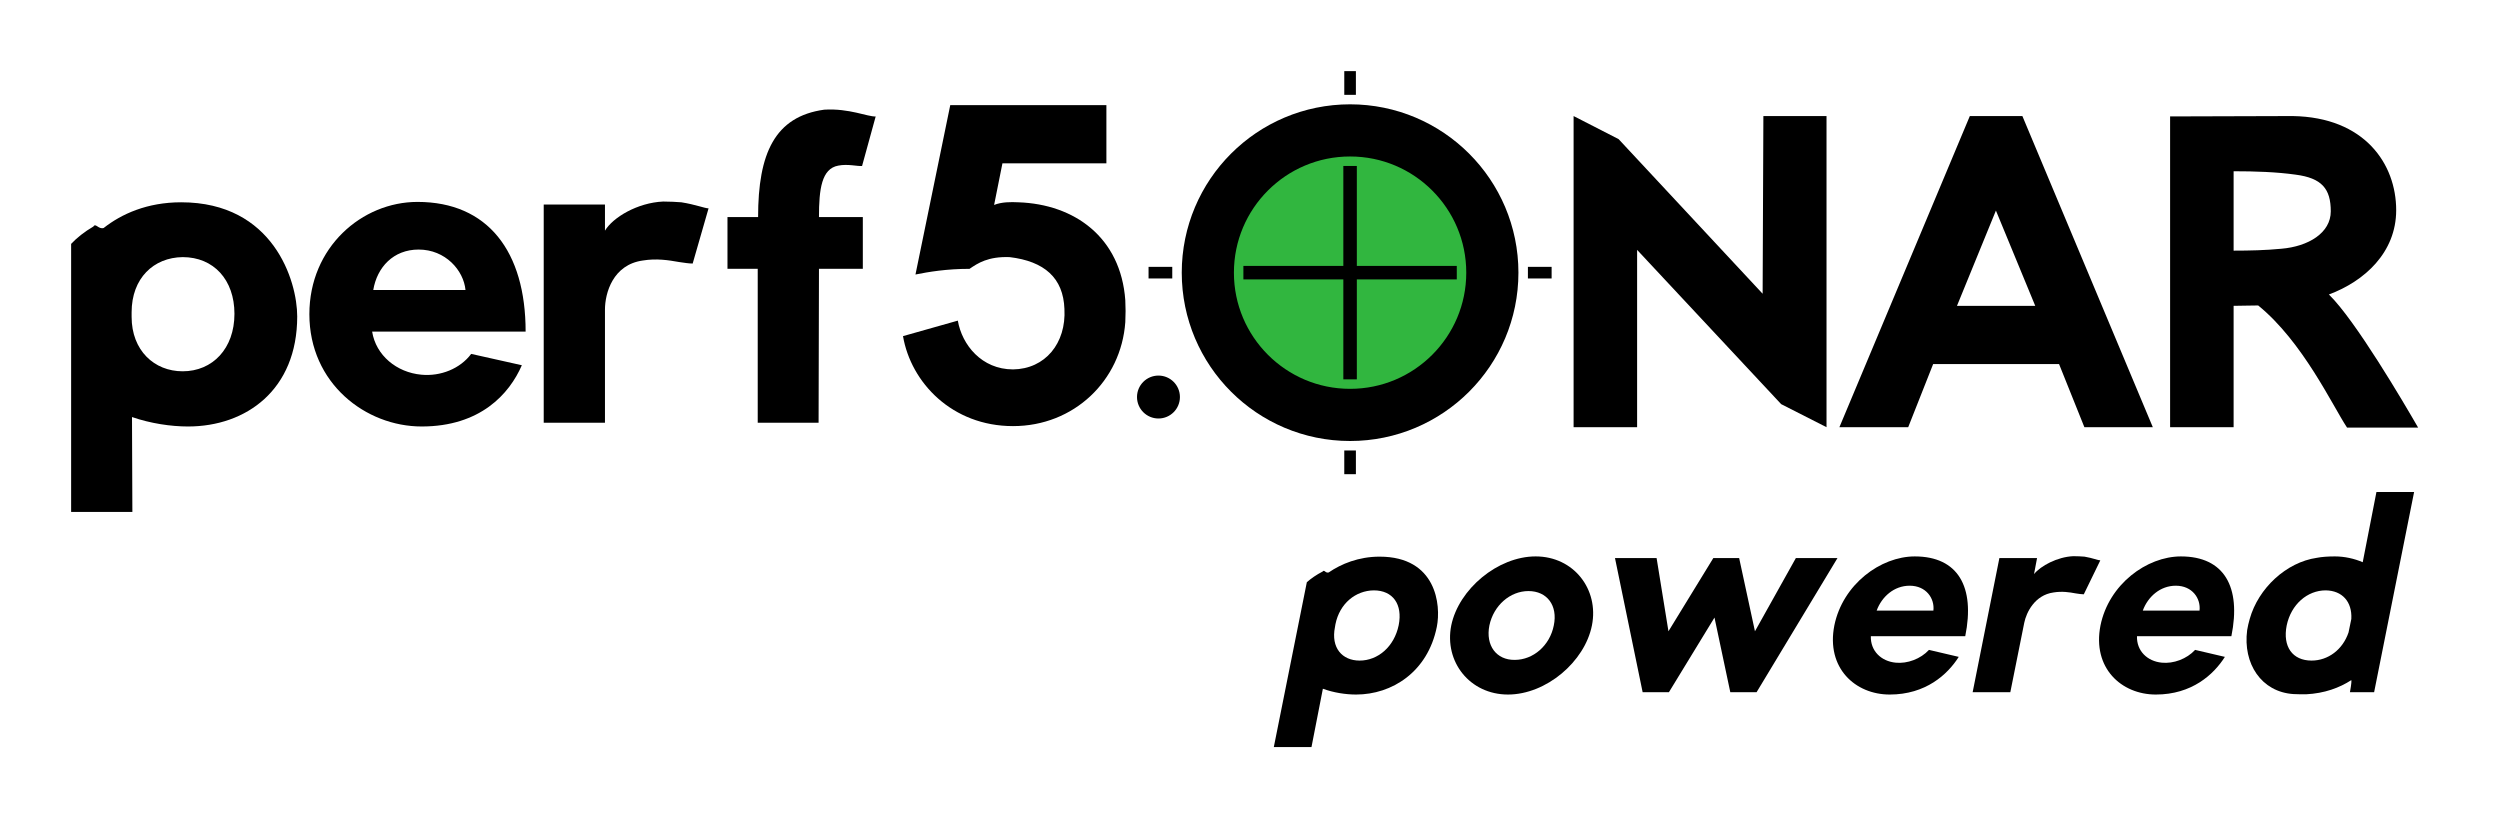
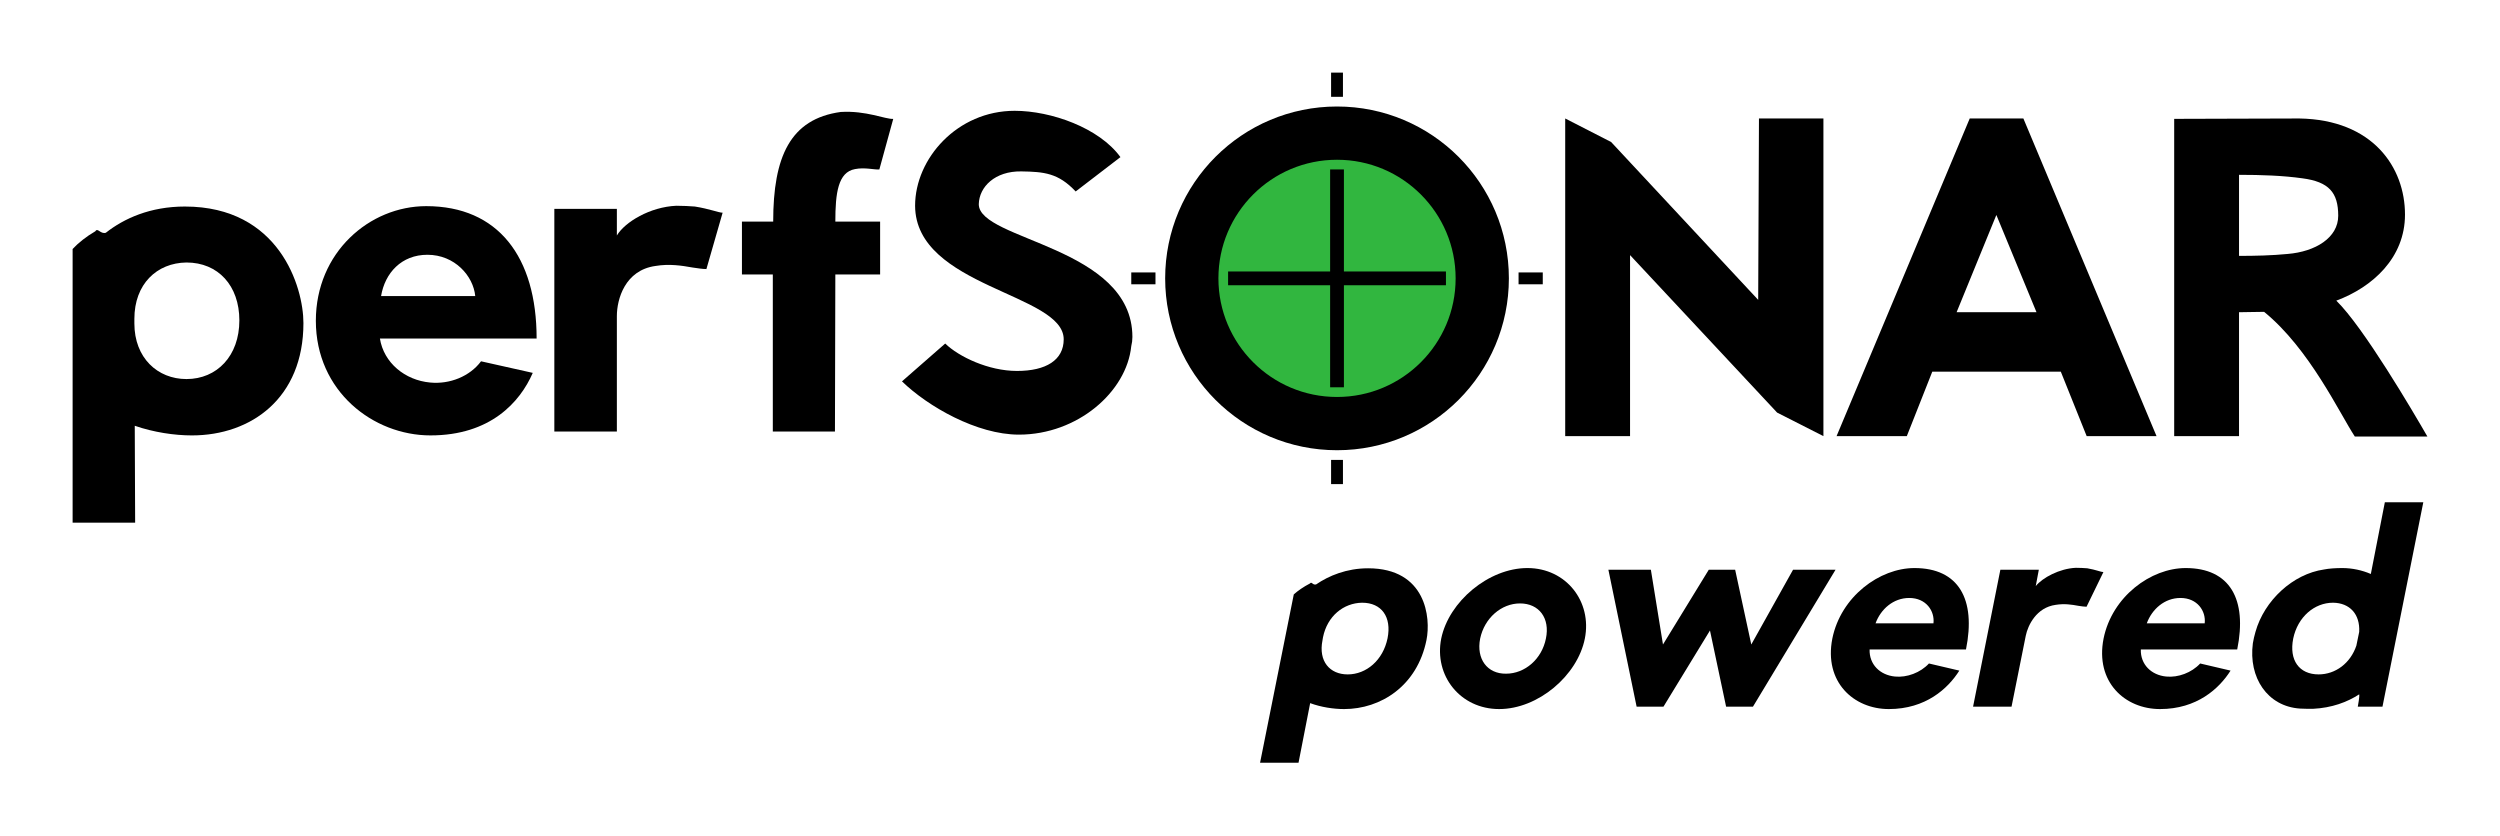
- <svg xmlns="http://www.w3.org/2000/svg" width="527.213mm" height="172.549mm" viewBox="0 0 527.213 172.549" version="1.1" id="svg8">
+ <svg xmlns="http://www.w3.org/2000/svg" width="516.411mm" height="172.549mm" viewBox="0 0 516.411 172.549" version="1.1" id="svg8">
  <defs id="defs2" />
-   <g id="layer4" style="display:inline" transform="translate(14.6448)">
+   <g id="layer4" style="display:inline" transform="translate(6.112114,-1.8065489e-6)">
    <circle transform="translate(187.5687,-139.5)" style="display:inline;opacity:1;fill:#31b63f;fill-opacity:1;fill-rule:nonzero;stroke:none;stroke-width:6;stroke-linecap:square;stroke-linejoin:miter;stroke-miterlimit:4;stroke-dasharray:none;stroke-dashoffset:0;stroke-opacity:1" id="path3715-3" cy="197.014" cx="82.479" r="30" />
  </g>
-   <g id="layer1" transform="translate(202.2135,-139.5)" style="display:inline">
+   <g id="layer1" transform="translate(193.6808,-139.5)" style="display:inline">
    <circle style="opacity:1;fill:none;fill-opacity:1;fill-rule:nonzero;stroke:#000000;stroke-width:11;stroke-linecap:square;stroke-linejoin:miter;stroke-miterlimit:4;stroke-dasharray:none;stroke-dashoffset:0;stroke-opacity:1" id="path3715" cy="197" cx="82.5" r="30" />
-     <path style="fill:none;fill-rule:evenodd;stroke:#000000;stroke-width:2.846;stroke-linecap:butt;stroke-linejoin:miter;stroke-miterlimit:4;stroke-dasharray:none;stroke-opacity:1" d="m 105,197 h -45" id="path4522" />
-     <path style="fill:none;fill-rule:evenodd;stroke:#000000;stroke-width:2.846;stroke-linecap:butt;stroke-linejoin:miter;stroke-miterlimit:4;stroke-dasharray:none;stroke-opacity:1" d="m 82.5,219.5 v -45" id="path4522-6" />
-     <path style="fill:none;fill-rule:evenodd;stroke:#000000;stroke-width:2.45;stroke-linecap:butt;stroke-linejoin:miter;stroke-miterlimit:4;stroke-dasharray:none;stroke-opacity:1" d="m 82.5,239.5 v -5" id="path4522-6-7" />
-     <path style="fill:none;fill-rule:evenodd;stroke:#000000;stroke-width:2.449;stroke-linecap:butt;stroke-linejoin:miter;stroke-miterlimit:4;stroke-dasharray:none;stroke-opacity:1" d="M 82.5,159.5 V 154.5" id="path4522-6-7-3" />
-     <path style="fill:none;fill-rule:evenodd;stroke:#000000;stroke-width:2.449;stroke-linecap:butt;stroke-linejoin:miter;stroke-miterlimit:4;stroke-dasharray:none;stroke-opacity:1" d="m 40,197 h 5" id="path4522-6-7-3-5" />
-     <path style="fill:none;fill-rule:evenodd;stroke:#000000;stroke-width:2.45;stroke-linecap:butt;stroke-linejoin:miter;stroke-miterlimit:4;stroke-dasharray:none;stroke-opacity:1" d="M 120,197 H 125" id="path4522-6-7-3-5-6" />
-     <text xml:space="preserve" style="font-style:normal;font-variant:normal;font-weight:normal;font-stretch:normal;line-height:0%;font-family:sans-serif;-inkscape-font-specification:'sans-serif, Normal';text-align:start;letter-spacing:0px;word-spacing:0px;writing-mode:lr-tb;text-anchor:start;fill:#000000;fill-opacity:1;stroke:none;stroke-width:0.265px;stroke-linecap:butt;stroke-linejoin:miter;stroke-opacity:1" x="310" y="219.5" id="text4725">
-       <tspan id="tspan4723" x="310" y="219.5" style="font-size:70.555px;line-height:1.25;stroke-width:0.265px"> </tspan>
+     <path style="fill:none;fill-rule:evenodd;stroke:#000000;stroke-width:2.846;stroke-linecap:butt;stroke-linejoin:miter;stroke-miterlimit:4;stroke-dasharray:none;stroke-opacity:1" d="m 105,197 -45,0" id="path4522" />
+     <path style="fill:none;fill-rule:evenodd;stroke:#000000;stroke-width:2.846;stroke-linecap:butt;stroke-linejoin:miter;stroke-miterlimit:4;stroke-dasharray:none;stroke-opacity:1" d="m 82.5,219.5 0,-45" id="path4522-6" />
+     <path style="fill:none;fill-rule:evenodd;stroke:#000000;stroke-width:2.449;stroke-linecap:butt;stroke-linejoin:miter;stroke-miterlimit:4;stroke-dasharray:none;stroke-opacity:1" d="m 82.5,239.5 0,-5" id="path4522-6-7" />
+     <path style="fill:none;fill-rule:evenodd;stroke:#000000;stroke-width:2.449;stroke-linecap:butt;stroke-linejoin:miter;stroke-miterlimit:4;stroke-dasharray:none;stroke-opacity:1" d="M 82.5,159.5 82.5,154.5" id="path4522-6-7-3" />
+     <path style="fill:none;fill-rule:evenodd;stroke:#000000;stroke-width:2.449;stroke-linecap:butt;stroke-linejoin:miter;stroke-miterlimit:4;stroke-dasharray:none;stroke-opacity:1" d="m 40,197 5,0" id="path4522-6-7-3-5" />
+     <path style="fill:none;fill-rule:evenodd;stroke:#000000;stroke-width:2.449;stroke-linecap:butt;stroke-linejoin:miter;stroke-miterlimit:4;stroke-dasharray:none;stroke-opacity:1" d="M 120,197 125,197" id="path4522-6-7-3-5-6" />
+     <text xml:space="preserve" style="font-style:normal;font-variant:normal;font-weight:normal;font-stretch:normal;font-size:70.556px;line-height:125%;font-family:sans-serif;-inkscape-font-specification:'sans-serif, Normal';text-align:start;letter-spacing:0px;word-spacing:0px;writing-mode:lr-tb;text-anchor:start;fill:#000000;fill-opacity:1;stroke:none;stroke-width:0.265px;stroke-linecap:butt;stroke-linejoin:miter;stroke-opacity:1" x="310" y="219.5" id="text4725">
+       <tspan id="tspan4723" x="310" y="219.5" style="stroke-width:0.265px" />
    </text>
  </g>
-   <g id="layer3" style="display:inline" transform="translate(14.49319)">
-     <g aria-label="perf5" id="text4651-0" style="font-style:normal;font-variant:normal;font-weight:normal;font-stretch:normal;line-height:0%;font-family:'Rabbid Highway Sign II';-inkscape-font-specification:'Rabbid Highway Sign II, Normal';text-align:end;letter-spacing:0px;word-spacing:0px;writing-mode:lr-tb;text-anchor:end;display:inline;fill:#000000;fill-opacity:1;stroke:none;stroke-width:0.265px;stroke-linecap:butt;stroke-linejoin:miter;stroke-opacity:1">
-       <path d="m 13.263,66.819 v -0.957 c 0,-7.176 4.624,-11.561 10.763,-11.64 6.538,0 10.923,4.784 10.923,11.959 0,7.335 -4.624,12.119 -10.923,12.119 -5.98,0 -10.763,-4.385 -10.763,-11.481 z M 23.708,42.661 c -7.176,0 -12.597,2.472 -16.344,5.422 C 6.247,48.401 5.689,46.966 5.211,47.763 3.297,48.88 1.703,50.155 0.507,51.431 v 56.528 H 13.423 l -0.08,-20.012 c 3.907,1.355 8.212,1.993 11.8,1.993 12.278,0 23.042,-7.734 23.042,-23.201 0,-7.495 -5.023,-24.078 -24.477,-24.078 z" style="font-style:normal;font-variant:normal;font-weight:normal;font-stretch:normal;font-size:79.729px;line-height:125%;font-family:'Rabbid Highway Sign II';-inkscape-font-specification:'Rabbid Highway Sign II, Normal';text-align:end;writing-mode:lr-tb;text-anchor:end" id="path991" />
-       <path d="m 64.222,61.158 c 0.797,-4.784 4.226,-8.531 9.567,-8.531 5.661,0 9.488,4.385 9.886,8.531 z m 20.65,13.474 c -2.312,3.109 -6.458,4.784 -10.524,4.385 -5.182,-0.478 -9.567,-4.066 -10.365,-9.089 h 32.37 c 0,-16.903 -7.973,-27.347 -22.802,-27.347 -11.72,0 -22.802,9.567 -22.802,23.679 0,14.59 11.88,23.679 23.679,23.679 12.358,0 18.497,-6.857 21.128,-12.916 z" style="font-style:normal;font-variant:normal;font-weight:normal;font-stretch:normal;font-size:79.729px;line-height:125%;font-family:'Rabbid Highway Sign II';-inkscape-font-specification:'Rabbid Highway Sign II, Normal';text-align:end;writing-mode:lr-tb;text-anchor:end" id="path993" />
-       <path d="m 113.085,43.139 h -12.916 v 46.004 h 12.916 V 65.304 c 0,-3.508 1.674,-9.488 7.973,-10.365 2.87,-0.478 5.422,-0.08 7.654,0.319 1.116,0.159 2.073,0.319 2.87,0.319 l 3.349,-11.64 c -0.797,0 -2.711,-0.797 -5.74,-1.276 -1.116,-0.08 -2.392,-0.159 -3.827,-0.159 -5.422,0.239 -10.604,3.349 -12.278,6.139 z" style="font-style:normal;font-variant:normal;font-weight:normal;font-stretch:normal;font-size:79.729px;line-height:125%;font-family:'Rabbid Highway Sign II';-inkscape-font-specification:'Rabbid Highway Sign II, Normal';text-align:end;writing-mode:lr-tb;text-anchor:end" id="path995" />
-       <path d="m 145.379,45.77 h -6.458 v 10.923 h 6.378 v 32.45 h 12.836 l 0.08,-32.45 h 9.249 V 45.77 h -9.249 c 0,-5.9 0.558,-10.205 4.066,-10.843 1.993,-0.399 3.986,0.159 5.023,0.08 l 2.87,-10.444 c -1.674,0.08 -5.581,-1.754 -10.843,-1.435 -10.444,1.435 -13.953,9.249 -13.953,22.643 z" style="font-style:normal;font-variant:normal;font-weight:normal;font-stretch:normal;font-size:79.729px;line-height:125%;font-family:'Rabbid Highway Sign II';-inkscape-font-specification:'Rabbid Highway Sign II, Normal';text-align:end;writing-mode:lr-tb;text-anchor:end" id="path997" />
-       <path d="m 199.137,77.901 c -6.617,0 -10.763,-5.182 -11.64,-10.285 l -11.561,3.269 c 1.674,9.807 10.365,18.975 23.201,18.975 12.836,0 22.802,-9.567 23.679,-21.925 0.08,-1.595 0.08,-3.109 0,-4.624 -0.957,-13.235 -10.684,-20.251 -22.563,-20.65 -1.595,-0.08 -3.508,-0.08 -5.103,0.558 l 1.754,-8.77 h 21.925 v -12.278 h -32.928 l -7.335,35.719 c 2.791,-0.558 6.538,-1.196 11.401,-1.196 1.754,-1.196 3.907,-2.631 8.451,-2.472 7.335,0.877 11.322,4.385 11.561,10.923 0.399,7.255 -4.066,12.677 -10.843,12.757 z" style="font-style:normal;font-variant:normal;font-weight:normal;font-stretch:normal;font-size:79.729px;line-height:125%;font-family:'Rabbid Highway Sign II';-inkscape-font-specification:'Rabbid Highway Sign II, Normal';text-align:end;writing-mode:lr-tb;text-anchor:end" id="path999" />
+   <g id="layer3" style="display:inline" transform="translate(5.960504,-8.0654894e-7)">
+     <g transform="translate(187.7203,-139.5)" style="font-style:normal;font-variant:normal;font-weight:normal;font-stretch:normal;font-size:79.729px;line-height:125%;font-family:'Rabbid Highway Sign II';-inkscape-font-specification:'Rabbid Highway Sign II, Normal';text-align:end;letter-spacing:0px;word-spacing:0px;writing-mode:lr-tb;text-anchor:end;display:inline;fill:#000000;fill-opacity:1;stroke:none;stroke-width:0.265px;stroke-linecap:butt;stroke-linejoin:miter;stroke-opacity:1" id="text4651-0">
+       <path d="m -165.924,206.319 0,-0.957 c 0,-7.176 4.624,-11.561 10.763,-11.64 6.538,0 10.923,4.784 10.923,11.959 0,7.335 -4.624,12.119 -10.923,12.119 -5.98,0 -10.763,-4.385 -10.763,-11.481 z m 10.444,-24.158 c -7.176,0 -12.597,2.472 -16.344,5.422 -1.116,0.319 -1.674,-1.116 -2.153,-0.319 -1.913,1.116 -3.508,2.392 -4.704,3.668 l 0,56.528 12.916,0 -0.08,-20.012 c 3.907,1.355 8.212,1.993 11.8,1.993 12.278,0 23.042,-7.734 23.042,-23.201 0,-7.495 -5.023,-24.078 -24.477,-24.078 z" style="font-style:normal;font-variant:normal;font-weight:normal;font-stretch:normal;font-size:79.729px;line-height:125%;font-family:'Rabbid Highway Sign II';-inkscape-font-specification:'Rabbid Highway Sign II, Normal';text-align:end;writing-mode:lr-tb;text-anchor:end" id="path3446" />
+       <path d="m -114.965,200.658 c 0.797,-4.784 4.226,-8.531 9.567,-8.531 5.661,0 9.488,4.385 9.886,8.531 l -19.454,0 z m 20.65,13.474 c -2.312,3.109 -6.458,4.784 -10.524,4.385 -5.182,-0.478 -9.567,-4.066 -10.365,-9.089 l 32.37,0 c 0,-16.903 -7.973,-27.347 -22.802,-27.347 -11.72,0 -22.802,9.567 -22.802,23.679 0,14.59 11.88,23.679 23.679,23.679 12.358,0 18.497,-6.857 21.128,-12.916 l -10.684,-2.392 z" style="font-style:normal;font-variant:normal;font-weight:normal;font-stretch:normal;font-size:79.729px;line-height:125%;font-family:'Rabbid Highway Sign II';-inkscape-font-specification:'Rabbid Highway Sign II, Normal';text-align:end;writing-mode:lr-tb;text-anchor:end" id="path3448" />
+       <path d="m -66.259,182.639 -12.916,0 0,46.004 12.916,0 0,-23.839 c 0,-3.508 1.674,-9.488 7.973,-10.365 2.87,-0.478 5.422,-0.08 7.654,0.319 1.116,0.159 2.073,0.319 2.87,0.319 l 3.349,-11.64 c -0.797,0 -2.711,-0.797 -5.74,-1.276 -1.116,-0.08 -2.392,-0.159 -3.827,-0.159 -5.422,0.239 -10.604,3.349 -12.278,6.139 l 0,-5.501 z" style="font-style:normal;font-variant:normal;font-weight:normal;font-stretch:normal;font-size:79.729px;line-height:125%;font-family:'Rabbid Highway Sign II';-inkscape-font-specification:'Rabbid Highway Sign II, Normal';text-align:end;writing-mode:lr-tb;text-anchor:end" id="path3450" />
+       <path d="m -33.965,185.27 -6.458,0 0,10.923 6.378,0 0,32.45 12.836,0 0.08,-32.45 9.249,0 0,-10.923 -9.249,0 c 0,-5.9 0.558,-10.205 4.066,-10.843 1.993,-0.399 3.986,0.159 5.023,0.08 l 2.87,-10.444 c -1.674,0.08 -5.581,-1.754 -10.843,-1.435 -10.444,1.435 -13.953,9.249 -13.953,22.643 z" style="font-style:normal;font-variant:normal;font-weight:normal;font-stretch:normal;font-size:79.729px;line-height:125%;font-family:'Rabbid Highway Sign II';-inkscape-font-specification:'Rabbid Highway Sign II, Normal';text-align:end;writing-mode:lr-tb;text-anchor:end" id="path3452" />
+       <path d="m 28.513,179.051 9.249,-7.096 c -4.385,-6.059 -14.351,-9.567 -21.846,-9.567 -11.88,0 -20.57,9.886 -20.57,19.613 0.08,16.823 30.696,18.098 30.696,27.586 0,4.305 -3.668,6.538 -9.647,6.538 -5.9,0 -12.039,-2.95 -14.83,-5.661 l -8.93,7.813 c 5.342,5.182 15.467,11.003 24.158,11.003 12.119,0 22.244,-8.85 23.201,-18.258 0.159,-0.638 0.239,-1.276 0.239,-1.913 0,-18.736 -31.732,-19.932 -31.732,-27.427 0.08,-3.588 3.349,-6.857 8.77,-6.777 4.704,0.08 7.654,0.319 11.242,4.146 z" style="font-style:normal;font-variant:normal;font-weight:normal;font-stretch:normal;font-size:79.729px;line-height:125%;font-family:'Rabbid Highway Sign II';-inkscape-font-specification:'Rabbid Highway Sign II, Normal';text-align:end;writing-mode:lr-tb;text-anchor:end" id="path3454" />
    </g>
-     <g aria-label="NAR" id="text4651" style="font-style:normal;font-variant:normal;font-weight:normal;font-stretch:normal;line-height:0%;font-family:sans-serif;-inkscape-font-specification:'sans-serif, Normal';text-align:start;letter-spacing:0px;word-spacing:0px;writing-mode:lr-tb;text-anchor:start;display:inline;fill:#000000;fill-opacity:1;stroke:none;stroke-width:0.265px;stroke-linecap:butt;stroke-linejoin:miter;stroke-opacity:1">
-       <path d="m 317.356,90.089 h 13.394 V 52.697 l 30.376,32.529 9.567,4.863 V 24.473 h -13.315 l -0.159,37.472 -30.376,-32.609 -9.488,-4.863 z" style="font-style:normal;font-variant:normal;font-weight:normal;font-stretch:normal;font-size:79.728px;line-height:1.25;font-family:'Rabbid Highway Sign II';-inkscape-font-specification:'Rabbid Highway Sign II, Normal';text-align:start;writing-mode:lr-tb;text-anchor:start;stroke-width:0.265px" id="path1002" />
-       <path d="M 411.997,24.473 H 400.915 L 373.409,90.089 h 14.51 l 5.262,-13.315 h 26.549 l 5.342,13.315 h 14.431 z m 2.711,40.023 h -16.504 l 8.212,-20.091 z" style="font-style:normal;font-variant:normal;font-weight:normal;font-stretch:normal;font-size:79.728px;line-height:1.25;font-family:'Rabbid Highway Sign II';-inkscape-font-specification:'Rabbid Highway Sign II, Normal';text-align:start;writing-mode:lr-tb;text-anchor:start;stroke-width:0.265px" id="path1004" />
-       <path d="M 443.149,24.553 V 90.089 h 13.394 V 64.496 c 1.515,0 3.349,-0.08 5.182,-0.08 9.408,7.654 15.627,21.048 18.736,25.752 h 14.989 C 492.421,84.907 482.216,67.526 476.635,62.105 c 7.494,-2.79 14.192,-8.85 14.192,-17.779 0,-9.727 -6.617,-19.613 -21.845,-19.852 z m 13.394,28.303 V 36.113 c 4.624,0 9.089,0.159 13.075,0.718 5.501,0.718 7.415,2.95 7.415,7.734 0,4.544 -4.704,7.415 -10.444,7.893 -3.269,0.319 -6.697,0.399 -10.046,0.399 z" style="font-style:normal;font-variant:normal;font-weight:normal;font-stretch:normal;font-size:79.728px;line-height:1.25;font-family:'Rabbid Highway Sign II';-inkscape-font-specification:'Rabbid Highway Sign II, Normal';text-align:start;writing-mode:lr-tb;text-anchor:start;stroke-width:0.265px" id="path1006" />
+     <g style="font-style:normal;font-variant:normal;font-weight:normal;font-stretch:normal;font-size:88.9px;line-height:125%;font-family:sans-serif;-inkscape-font-specification:'sans-serif, Normal';text-align:start;letter-spacing:0px;word-spacing:0px;writing-mode:lr-tb;text-anchor:start;display:inline;fill:#000000;fill-opacity:1;stroke:none;stroke-width:0.265px;stroke-linecap:butt;stroke-linejoin:miter;stroke-opacity:1" id="text4651">
+       <path d="m 317.356,90.089 13.394,0 0,-37.392 30.376,32.529 9.567,4.863 0,-65.616 -13.315,0 -0.159,37.472 -30.376,-32.609 -9.488,-4.863 0,65.616 z" style="font-style:normal;font-variant:normal;font-weight:normal;font-stretch:normal;font-size:79.728px;font-family:'Rabbid Highway Sign II';-inkscape-font-specification:'Rabbid Highway Sign II, Normal';text-align:start;writing-mode:lr-tb;text-anchor:start;stroke-width:0.265px" id="path3439" />
+       <path d="m 411.997,24.473 -11.082,0 -27.506,65.616 14.51,0 5.262,-13.315 26.549,0 5.342,13.315 14.431,0 -27.506,-65.616 z m 2.711,40.023 -16.504,0 8.212,-20.091 8.292,20.091 z" style="font-style:normal;font-variant:normal;font-weight:normal;font-stretch:normal;font-size:79.728px;font-family:'Rabbid Highway Sign II';-inkscape-font-specification:'Rabbid Highway Sign II, Normal';text-align:start;writing-mode:lr-tb;text-anchor:start;stroke-width:0.265px" id="path3441" />
+       <path d="m 443.149,24.553 0,65.536 13.394,0 0,-25.593 c 1.515,0 3.349,-0.08 5.182,-0.08 9.408,7.654 15.627,21.048 18.736,25.752 l 14.989,0 c -3.03,-5.262 -13.235,-22.643 -18.816,-28.064 7.494,-2.79 14.192,-8.85 14.192,-17.779 0,-9.727 -6.617,-19.613 -21.845,-19.852 l -25.832,0.08 z m 13.394,28.303 0,-16.743 c 4.624,0 9.089,0.159 13.075,0.718 5.501,0.718 7.415,2.95 7.415,7.734 0,4.544 -4.704,7.415 -10.444,7.893 -3.269,0.319 -6.697,0.399 -10.046,0.399 z" style="font-style:normal;font-variant:normal;font-weight:normal;font-stretch:normal;font-size:79.728px;font-family:'Rabbid Highway Sign II';-inkscape-font-specification:'Rabbid Highway Sign II, Normal';text-align:start;writing-mode:lr-tb;text-anchor:start;stroke-width:0.265px" id="path3443" />
    </g>
-     <circle style="fill:#000000;fill-opacity:1;fill-rule:evenodd;stroke-width:0.265" id="path166" cx="229.81" cy="83.729" r="4.526" />
  </g>
-   <g id="layer2" style="display:inline" transform="translate(17.36553,15.00001)">
-     <g aria-label="powered" id="text4651-0-4" style="font-style:normal;font-variant:normal;font-weight:normal;font-stretch:normal;line-height:0%;font-family:sans-serif;-inkscape-font-specification:'sans-serif, Normal';text-align:start;letter-spacing:0px;word-spacing:0px;writing-mode:lr-tb;text-anchor:start;fill:#000000;fill-opacity:1;stroke:none;stroke-width:0.265px;stroke-linecap:butt;stroke-linejoin:miter;stroke-opacity:1">
-       <path d="m 264.158,117.247 0.098,-0.588 c 0.883,-4.413 4.266,-7.11 8.091,-7.159 4.021,0 6.13,2.942 5.247,7.355 -0.932,4.511 -4.364,7.453 -8.238,7.453 -3.678,0 -6.08,-2.697 -5.198,-7.061 z m 9.415,-14.858 c -4.413,0 -8.091,1.52 -10.739,3.334 -0.736,0.196 -0.883,-0.687 -1.275,-0.196 -1.324,0.686 -2.452,1.471 -3.334,2.256 l -6.963,34.767 h 7.944 l 2.403,-12.308 c 2.256,0.834 4.806,1.226 7.012,1.226 7.552,0 15.103,-4.756 17.016,-14.27 0.932,-4.609 -0.098,-14.809 -12.063,-14.809 z" style="font-style:italic;font-variant:normal;font-weight:normal;font-stretch:normal;font-size:49.036px;line-height:1.25;font-family:'Rabbid Highway Sign II';-inkscape-font-specification:'Rabbid Highway Sign II, Normal';text-align:end;writing-mode:lr-tb;text-anchor:end;stroke-width:0.265px" id="path1009" />
-       <path d="m 296.723,116.903 c 0.883,-4.217 4.364,-7.257 8.238,-7.257 3.923,0 6.228,3.04 5.345,7.257 -0.834,4.217 -4.315,7.257 -8.238,7.257 -3.874,0.049 -6.179,-3.04 -5.345,-7.257 z m -8.042,0 c -1.52,7.65 3.923,14.564 11.965,14.564 8.042,0 16.182,-6.914 17.702,-14.564 1.52,-7.601 -3.825,-14.564 -11.867,-14.564 -7.993,0 -16.231,6.914 -17.8,14.564 z" style="font-style:italic;font-variant:normal;font-weight:normal;font-stretch:normal;font-size:49.036px;line-height:1.25;font-family:'Rabbid Highway Sign II';-inkscape-font-specification:'Rabbid Highway Sign II, Normal';text-align:end;writing-mode:lr-tb;text-anchor:end;stroke-width:0.265px" id="path1011" />
-       <path d="m 334.584,130.977 9.611,-15.741 3.334,15.741 h 5.541 l 17.065,-28.294 h -8.777 l -8.63,15.446 -3.334,-15.446 h -5.443 l -9.464,15.446 -2.501,-15.446 h -8.777 l 5.835,28.294 z" style="font-style:italic;font-variant:normal;font-weight:normal;font-stretch:normal;font-size:49.036px;line-height:1.25;font-family:'Rabbid Highway Sign II';-inkscape-font-specification:'Rabbid Highway Sign II, Normal';text-align:end;writing-mode:lr-tb;text-anchor:end;stroke-width:0.265px" id="path1013" />
-       <path d="m 378.394,113.765 c 1.079,-2.942 3.678,-5.247 6.963,-5.247 3.482,0 5.296,2.697 5.002,5.247 z m 11.033,8.287 c -1.765,1.912 -4.56,2.942 -7.012,2.697 -3.089,-0.294 -5.345,-2.501 -5.247,-5.59 h 19.909 c 2.109,-10.396 -1.52,-16.819 -10.641,-16.819 -7.208,0 -15.201,5.884 -16.966,14.564 -1.765,8.974 4.413,14.564 11.671,14.564 7.601,0 12.21,-4.217 14.564,-7.944 z" style="font-style:italic;font-variant:normal;font-weight:normal;font-stretch:normal;font-size:49.036px;line-height:1.25;font-family:'Rabbid Highway Sign II';-inkscape-font-specification:'Rabbid Highway Sign II, Normal';text-align:end;writing-mode:lr-tb;text-anchor:end;stroke-width:0.265px" id="path1015" />
-       <path d="m 412.22,102.683 h -7.944 l -5.639,28.294 h 7.944 l 2.942,-14.662 c 0.441,-2.158 2.207,-5.835 6.179,-6.375 1.814,-0.294 3.334,-0.049 4.658,0.196 0.687,0.098 1.226,0.196 1.716,0.196 l 3.482,-7.159 c -0.49,0 -1.569,-0.49 -3.334,-0.785 -0.686,-0.049 -1.471,-0.098 -2.354,-0.098 -3.383,0.147 -6.914,2.06 -8.287,3.776 z" style="font-style:italic;font-variant:normal;font-weight:normal;font-stretch:normal;font-size:49.036px;line-height:1.25;font-family:'Rabbid Highway Sign II';-inkscape-font-specification:'Rabbid Highway Sign II, Normal';text-align:end;writing-mode:lr-tb;text-anchor:end;stroke-width:0.265px" id="path1017" />
-       <path d="m 434.518,113.765 c 1.079,-2.942 3.678,-5.247 6.963,-5.247 3.482,0 5.296,2.697 5.002,5.247 z m 11.033,8.287 c -1.765,1.912 -4.56,2.942 -7.012,2.697 -3.089,-0.294 -5.345,-2.501 -5.247,-5.59 h 19.909 c 2.109,-10.396 -1.52,-16.819 -10.641,-16.819 -7.208,0 -15.201,5.884 -16.966,14.564 -1.765,8.974 4.413,14.564 11.671,14.564 7.601,0 12.21,-4.217 14.564,-7.944 z" style="font-style:italic;font-variant:normal;font-weight:normal;font-stretch:normal;font-size:49.036px;line-height:1.25;font-family:'Rabbid Highway Sign II';-inkscape-font-specification:'Rabbid Highway Sign II, Normal';text-align:end;writing-mode:lr-tb;text-anchor:end;stroke-width:0.265px" id="path1019" />
-       <path d="m 464.862,116.903 c 0.932,-4.462 4.364,-7.404 8.238,-7.404 3.433,0.049 5.59,2.354 5.394,6.031 l -0.588,2.844 c -1.226,3.629 -4.315,5.933 -7.797,5.933 -4.021,0 -6.13,-2.942 -5.247,-7.404 z m 26.872,-28.147 h -7.944 l -2.893,14.809 c -1.814,-0.785 -3.874,-1.226 -5.884,-1.226 -1.422,0 -2.795,0.098 -3.776,0.294 -6.473,0.932 -12.357,6.424 -14.171,12.896 -0.245,0.785 -0.392,1.569 -0.539,2.354 -0.932,7.061 2.991,13.044 9.758,13.485 0.932,0.049 1.814,0.049 2.648,0.049 3.923,-0.196 7.061,-1.373 9.562,-2.991 0.098,0.539 -0.245,2.207 -0.294,2.55 h 5.1 z" style="font-style:italic;font-variant:normal;font-weight:normal;font-stretch:normal;font-size:49.036px;line-height:1.25;font-family:'Rabbid Highway Sign II';-inkscape-font-specification:'Rabbid Highway Sign II, Normal';text-align:end;writing-mode:lr-tb;text-anchor:end;stroke-width:0.265px" id="path1021" />
+   <g id="layer2" style="display:inline" transform="translate(8.832844,14.99999)">
+     <g style="font-style:normal;font-variant:normal;font-weight:normal;font-stretch:normal;font-size:69.144px;line-height:125%;font-family:sans-serif;-inkscape-font-specification:'sans-serif, Normal';text-align:start;letter-spacing:0px;word-spacing:0px;writing-mode:lr-tb;text-anchor:start;fill:#000000;fill-opacity:1;stroke:none;stroke-width:0.265px;stroke-linecap:butt;stroke-linejoin:miter;stroke-opacity:1" id="text4651-0-4">
+       <path d="m 264.349,117.247 0.098,-0.588 c 0.883,-4.413 4.266,-7.11 8.091,-7.159 4.021,0 6.13,2.942 5.247,7.355 -0.932,4.511 -4.364,7.453 -8.238,7.453 -3.678,0 -6.08,-2.697 -5.198,-7.061 z m 9.415,-14.858 c -4.413,0 -8.091,1.52 -10.739,3.334 -0.736,0.196 -0.883,-0.686 -1.275,-0.196 -1.324,0.687 -2.452,1.471 -3.334,2.256 l -6.963,34.767 7.944,0 2.403,-12.308 c 2.256,0.834 4.806,1.226 7.012,1.226 7.552,0 15.103,-4.756 17.016,-14.27 0.932,-4.609 -0.098,-14.809 -12.063,-14.809 z" style="font-style:italic;font-variant:normal;font-weight:normal;font-stretch:normal;font-size:49.036px;font-family:'Rabbid Highway Sign II';-inkscape-font-specification:'Rabbid Highway Sign II, Normal';text-align:end;writing-mode:lr-tb;text-anchor:end;stroke-width:0.265px" id="path3424" />
+       <path d="m 296.915,116.903 c 0.883,-4.217 4.364,-7.257 8.238,-7.257 3.923,0 6.228,3.04 5.345,7.257 -0.834,4.217 -4.315,7.257 -8.238,7.257 -3.874,0.049 -6.179,-3.04 -5.345,-7.257 z m -8.042,0 c -1.52,7.65 3.923,14.564 11.965,14.564 8.042,0 16.182,-6.914 17.702,-14.564 1.52,-7.601 -3.825,-14.564 -11.867,-14.564 -7.993,0 -16.231,6.914 -17.8,14.564 z" style="font-style:italic;font-variant:normal;font-weight:normal;font-stretch:normal;font-size:49.036px;font-family:'Rabbid Highway Sign II';-inkscape-font-specification:'Rabbid Highway Sign II, Normal';text-align:end;writing-mode:lr-tb;text-anchor:end;stroke-width:0.265px" id="path3426" />
+       <path d="m 334.776,130.977 9.611,-15.741 3.334,15.741 5.541,0 17.065,-28.294 -8.777,0 -8.63,15.446 -3.334,-15.446 -5.443,0 -9.464,15.446 -2.501,-15.446 -8.777,0 5.835,28.294 5.541,0 z" style="font-style:italic;font-variant:normal;font-weight:normal;font-stretch:normal;font-size:49.036px;font-family:'Rabbid Highway Sign II';-inkscape-font-specification:'Rabbid Highway Sign II, Normal';text-align:end;writing-mode:lr-tb;text-anchor:end;stroke-width:0.265px" id="path3428" />
+       <path d="m 378.586,113.765 c 1.079,-2.942 3.678,-5.247 6.963,-5.247 3.482,0 5.296,2.697 5.002,5.247 l -11.965,0 z m 11.033,8.287 c -1.765,1.912 -4.56,2.942 -7.012,2.697 -3.089,-0.294 -5.345,-2.501 -5.247,-5.59 l 19.909,0 c 2.109,-10.396 -1.52,-16.819 -10.641,-16.819 -7.208,0 -15.201,5.884 -16.966,14.564 -1.765,8.974 4.413,14.564 11.671,14.564 7.601,0 12.21,-4.217 14.564,-7.944 l -6.277,-1.471 z" style="font-style:italic;font-variant:normal;font-weight:normal;font-stretch:normal;font-size:49.036px;font-family:'Rabbid Highway Sign II';-inkscape-font-specification:'Rabbid Highway Sign II, Normal';text-align:end;writing-mode:lr-tb;text-anchor:end;stroke-width:0.265px" id="path3430" />
+       <path d="m 412.316,102.683 -7.944,0 -5.639,28.294 7.944,0 2.942,-14.662 c 0.441,-2.158 2.207,-5.835 6.179,-6.375 1.814,-0.294 3.334,-0.049 4.658,0.196 0.686,0.098 1.226,0.196 1.716,0.196 l 3.482,-7.159 c -0.49,0 -1.569,-0.49 -3.334,-0.785 -0.687,-0.049 -1.471,-0.098 -2.354,-0.098 -3.383,0.147 -6.914,2.06 -8.287,3.776 l 0.637,-3.383 z" style="font-style:italic;font-variant:normal;font-weight:normal;font-stretch:normal;font-size:49.036px;font-family:'Rabbid Highway Sign II';-inkscape-font-specification:'Rabbid Highway Sign II, Normal';text-align:end;writing-mode:lr-tb;text-anchor:end;stroke-width:0.265px" id="path3432" />
+       <path d="m 434.613,113.765 c 1.079,-2.942 3.678,-5.247 6.963,-5.247 3.482,0 5.296,2.697 5.002,5.247 l -11.965,0 z m 11.033,8.287 c -1.765,1.912 -4.56,2.942 -7.012,2.697 -3.089,-0.294 -5.345,-2.501 -5.247,-5.59 l 19.909,0 c 2.109,-10.396 -1.52,-16.819 -10.641,-16.819 -7.208,0 -15.201,5.884 -16.966,14.564 -1.765,8.974 4.413,14.564 11.671,14.564 7.601,0 12.21,-4.217 14.564,-7.944 l -6.277,-1.471 z" style="font-style:italic;font-variant:normal;font-weight:normal;font-stretch:normal;font-size:49.036px;font-family:'Rabbid Highway Sign II';-inkscape-font-specification:'Rabbid Highway Sign II, Normal';text-align:end;writing-mode:lr-tb;text-anchor:end;stroke-width:0.265px" id="path3434" />
+       <path d="m 464.862,116.903 c 0.932,-4.462 4.364,-7.404 8.238,-7.404 3.433,0.049 5.59,2.354 5.394,6.031 l -0.588,2.844 c -1.226,3.629 -4.315,5.933 -7.797,5.933 -4.021,0 -6.13,-2.942 -5.247,-7.404 z m 26.872,-28.147 -7.944,0 -2.893,14.809 c -1.814,-0.785 -3.874,-1.226 -5.884,-1.226 -1.422,0 -2.795,0.098 -3.776,0.294 -6.473,0.932 -12.357,6.424 -14.171,12.896 -0.245,0.785 -0.392,1.569 -0.539,2.354 -0.932,7.061 2.991,13.044 9.758,13.485 0.932,0.049 1.814,0.049 2.648,0.049 3.923,-0.196 7.061,-1.373 9.562,-2.991 0.098,0.539 -0.245,2.207 -0.294,2.55 l 5.1,0 8.434,-42.22 z" style="font-style:italic;font-variant:normal;font-weight:normal;font-stretch:normal;font-size:49.036px;font-family:'Rabbid Highway Sign II';-inkscape-font-specification:'Rabbid Highway Sign II, Normal';text-align:end;writing-mode:lr-tb;text-anchor:end;stroke-width:0.265px" id="path3436" />
    </g>
-     <text xml:space="preserve" style="font-style:normal;font-variant:normal;font-weight:normal;font-stretch:normal;line-height:0%;font-family:sans-serif;-inkscape-font-specification:'sans-serif, Normal';text-align:start;letter-spacing:0px;word-spacing:0px;writing-mode:lr-tb;text-anchor:start;fill:#000000;fill-opacity:1;stroke:none;stroke-width:0.265px;stroke-linecap:butt;stroke-linejoin:miter;stroke-opacity:1" x="363.988" y="-165.556" id="text6229">
-       <tspan id="tspan6227" x="363.988" y="-165.556" style="font-size:70.555px;line-height:1.25;stroke-width:0.265px"> </tspan>
+     <text xml:space="preserve" style="font-style:normal;font-variant:normal;font-weight:normal;font-stretch:normal;font-size:70.556px;line-height:125%;font-family:sans-serif;-inkscape-font-specification:'sans-serif, Normal';text-align:start;letter-spacing:0px;word-spacing:0px;writing-mode:lr-tb;text-anchor:start;fill:#000000;fill-opacity:1;stroke:none;stroke-width:0.265px;stroke-linecap:butt;stroke-linejoin:miter;stroke-opacity:1" x="363.988" y="-165.556" id="text6229">
+       <tspan id="tspan6227" x="363.988" y="-165.556" style="stroke-width:0.265px" />
    </text>
-     <text xml:space="preserve" style="font-style:normal;font-variant:normal;font-weight:normal;font-stretch:normal;line-height:0%;font-family:sans-serif;-inkscape-font-specification:'sans-serif, Normal';text-align:start;letter-spacing:0px;word-spacing:0px;writing-mode:lr-tb;text-anchor:start;fill:#000000;fill-opacity:1;stroke:none;stroke-width:0.265px;stroke-linecap:butt;stroke-linejoin:miter;stroke-opacity:1" x="557.348" y="80" id="text842">
-       <tspan id="tspan840" x="557.348" y="80" style="font-size:70.555px;line-height:1.25;stroke-width:0.265px"> </tspan>
+     <text xml:space="preserve" style="font-style:normal;font-variant:normal;font-weight:normal;font-stretch:normal;font-size:70.556px;line-height:125%;font-family:sans-serif;-inkscape-font-specification:'sans-serif, Normal';text-align:start;letter-spacing:0px;word-spacing:0px;writing-mode:lr-tb;text-anchor:start;fill:#000000;fill-opacity:1;stroke:none;stroke-width:0.265px;stroke-linecap:butt;stroke-linejoin:miter;stroke-opacity:1" x="557.348" y="80" id="text842">
+       <tspan id="tspan840" x="557.348" y="80" style="stroke-width:0.265px" />
    </text>
-     <text xml:space="preserve" style="font-style:normal;font-variant:normal;font-weight:normal;font-stretch:normal;line-height:0%;font-family:sans-serif;-inkscape-font-specification:'sans-serif, Normal';text-align:start;letter-spacing:0px;word-spacing:0px;writing-mode:lr-tb;text-anchor:start;fill:#000000;fill-opacity:1;stroke:none;stroke-width:0.265px;stroke-linecap:butt;stroke-linejoin:miter;stroke-opacity:1" x="403.326" y="-263.632" id="text846">
-       <tspan id="tspan844" x="403.326" y="-263.632" style="font-size:70.555px;line-height:1.25;stroke-width:0.265px"> </tspan>
+     <text xml:space="preserve" style="font-style:normal;font-variant:normal;font-weight:normal;font-stretch:normal;font-size:70.556px;line-height:125%;font-family:sans-serif;-inkscape-font-specification:'sans-serif, Normal';text-align:start;letter-spacing:0px;word-spacing:0px;writing-mode:lr-tb;text-anchor:start;fill:#000000;fill-opacity:1;stroke:none;stroke-width:0.265px;stroke-linecap:butt;stroke-linejoin:miter;stroke-opacity:1" x="403.326" y="-263.632" id="text846">
+       <tspan id="tspan844" x="403.326" y="-263.632" style="stroke-width:0.265px" />
    </text>
  </g>
</svg>
